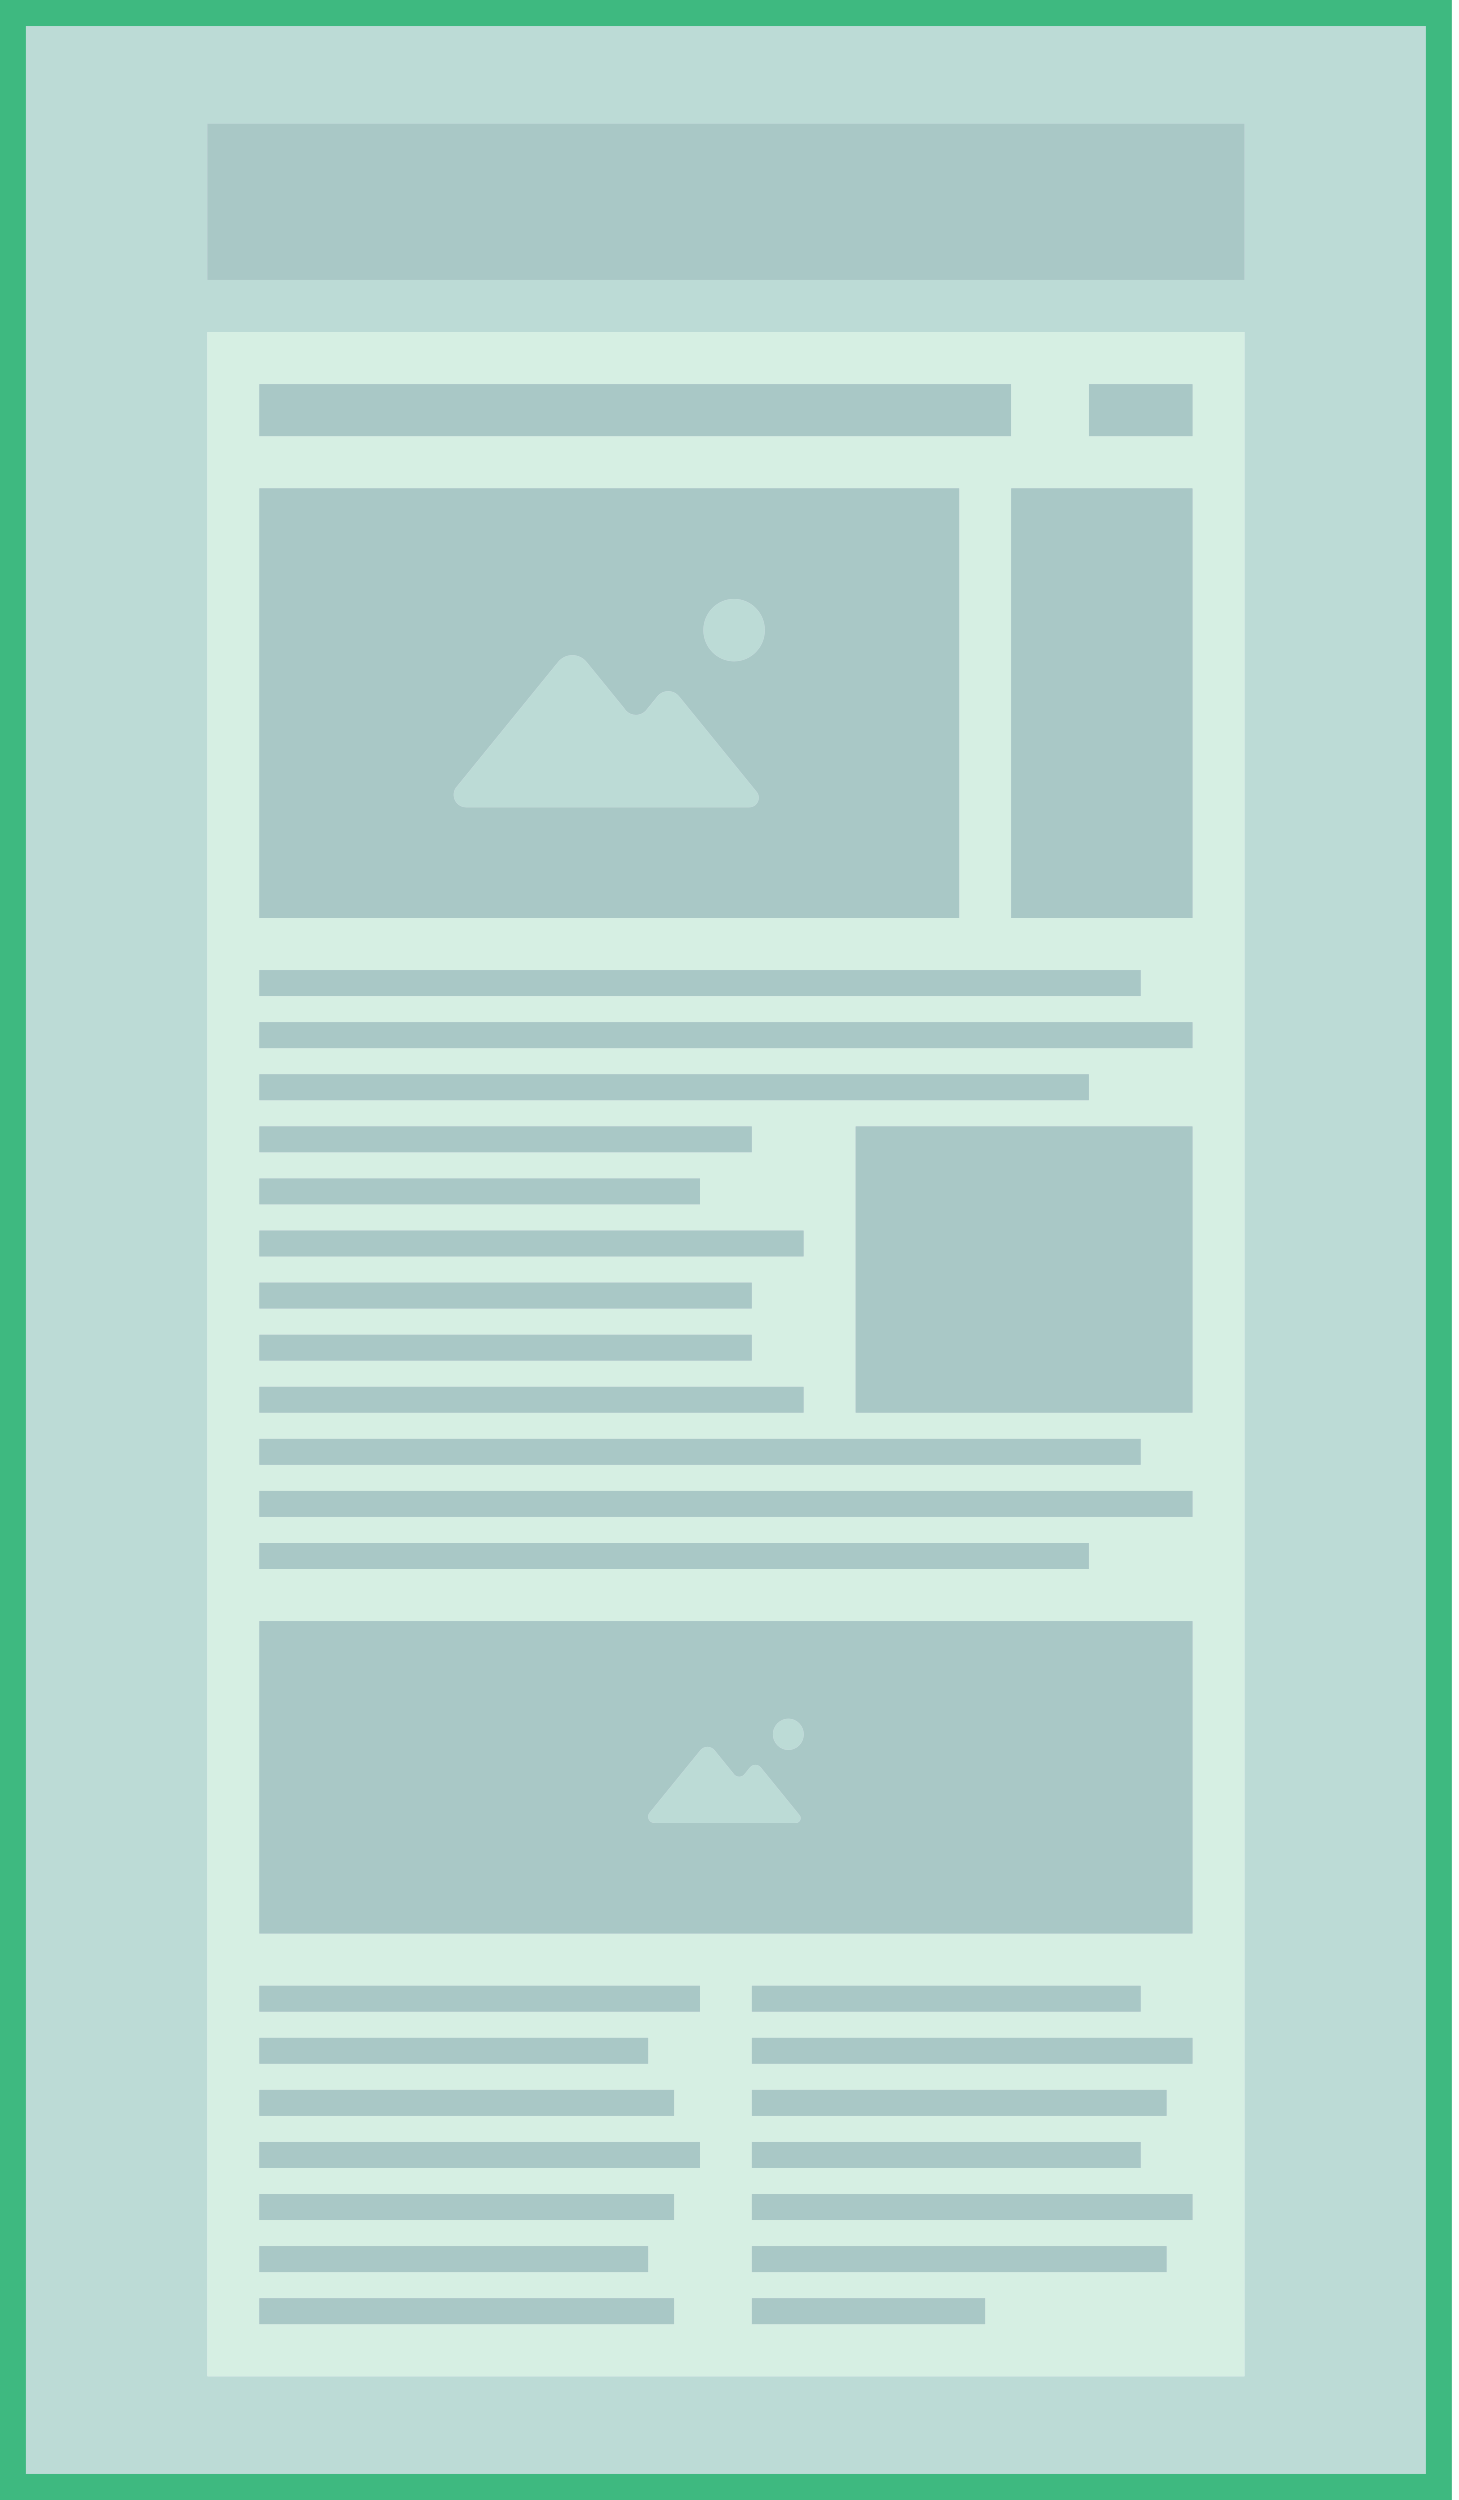
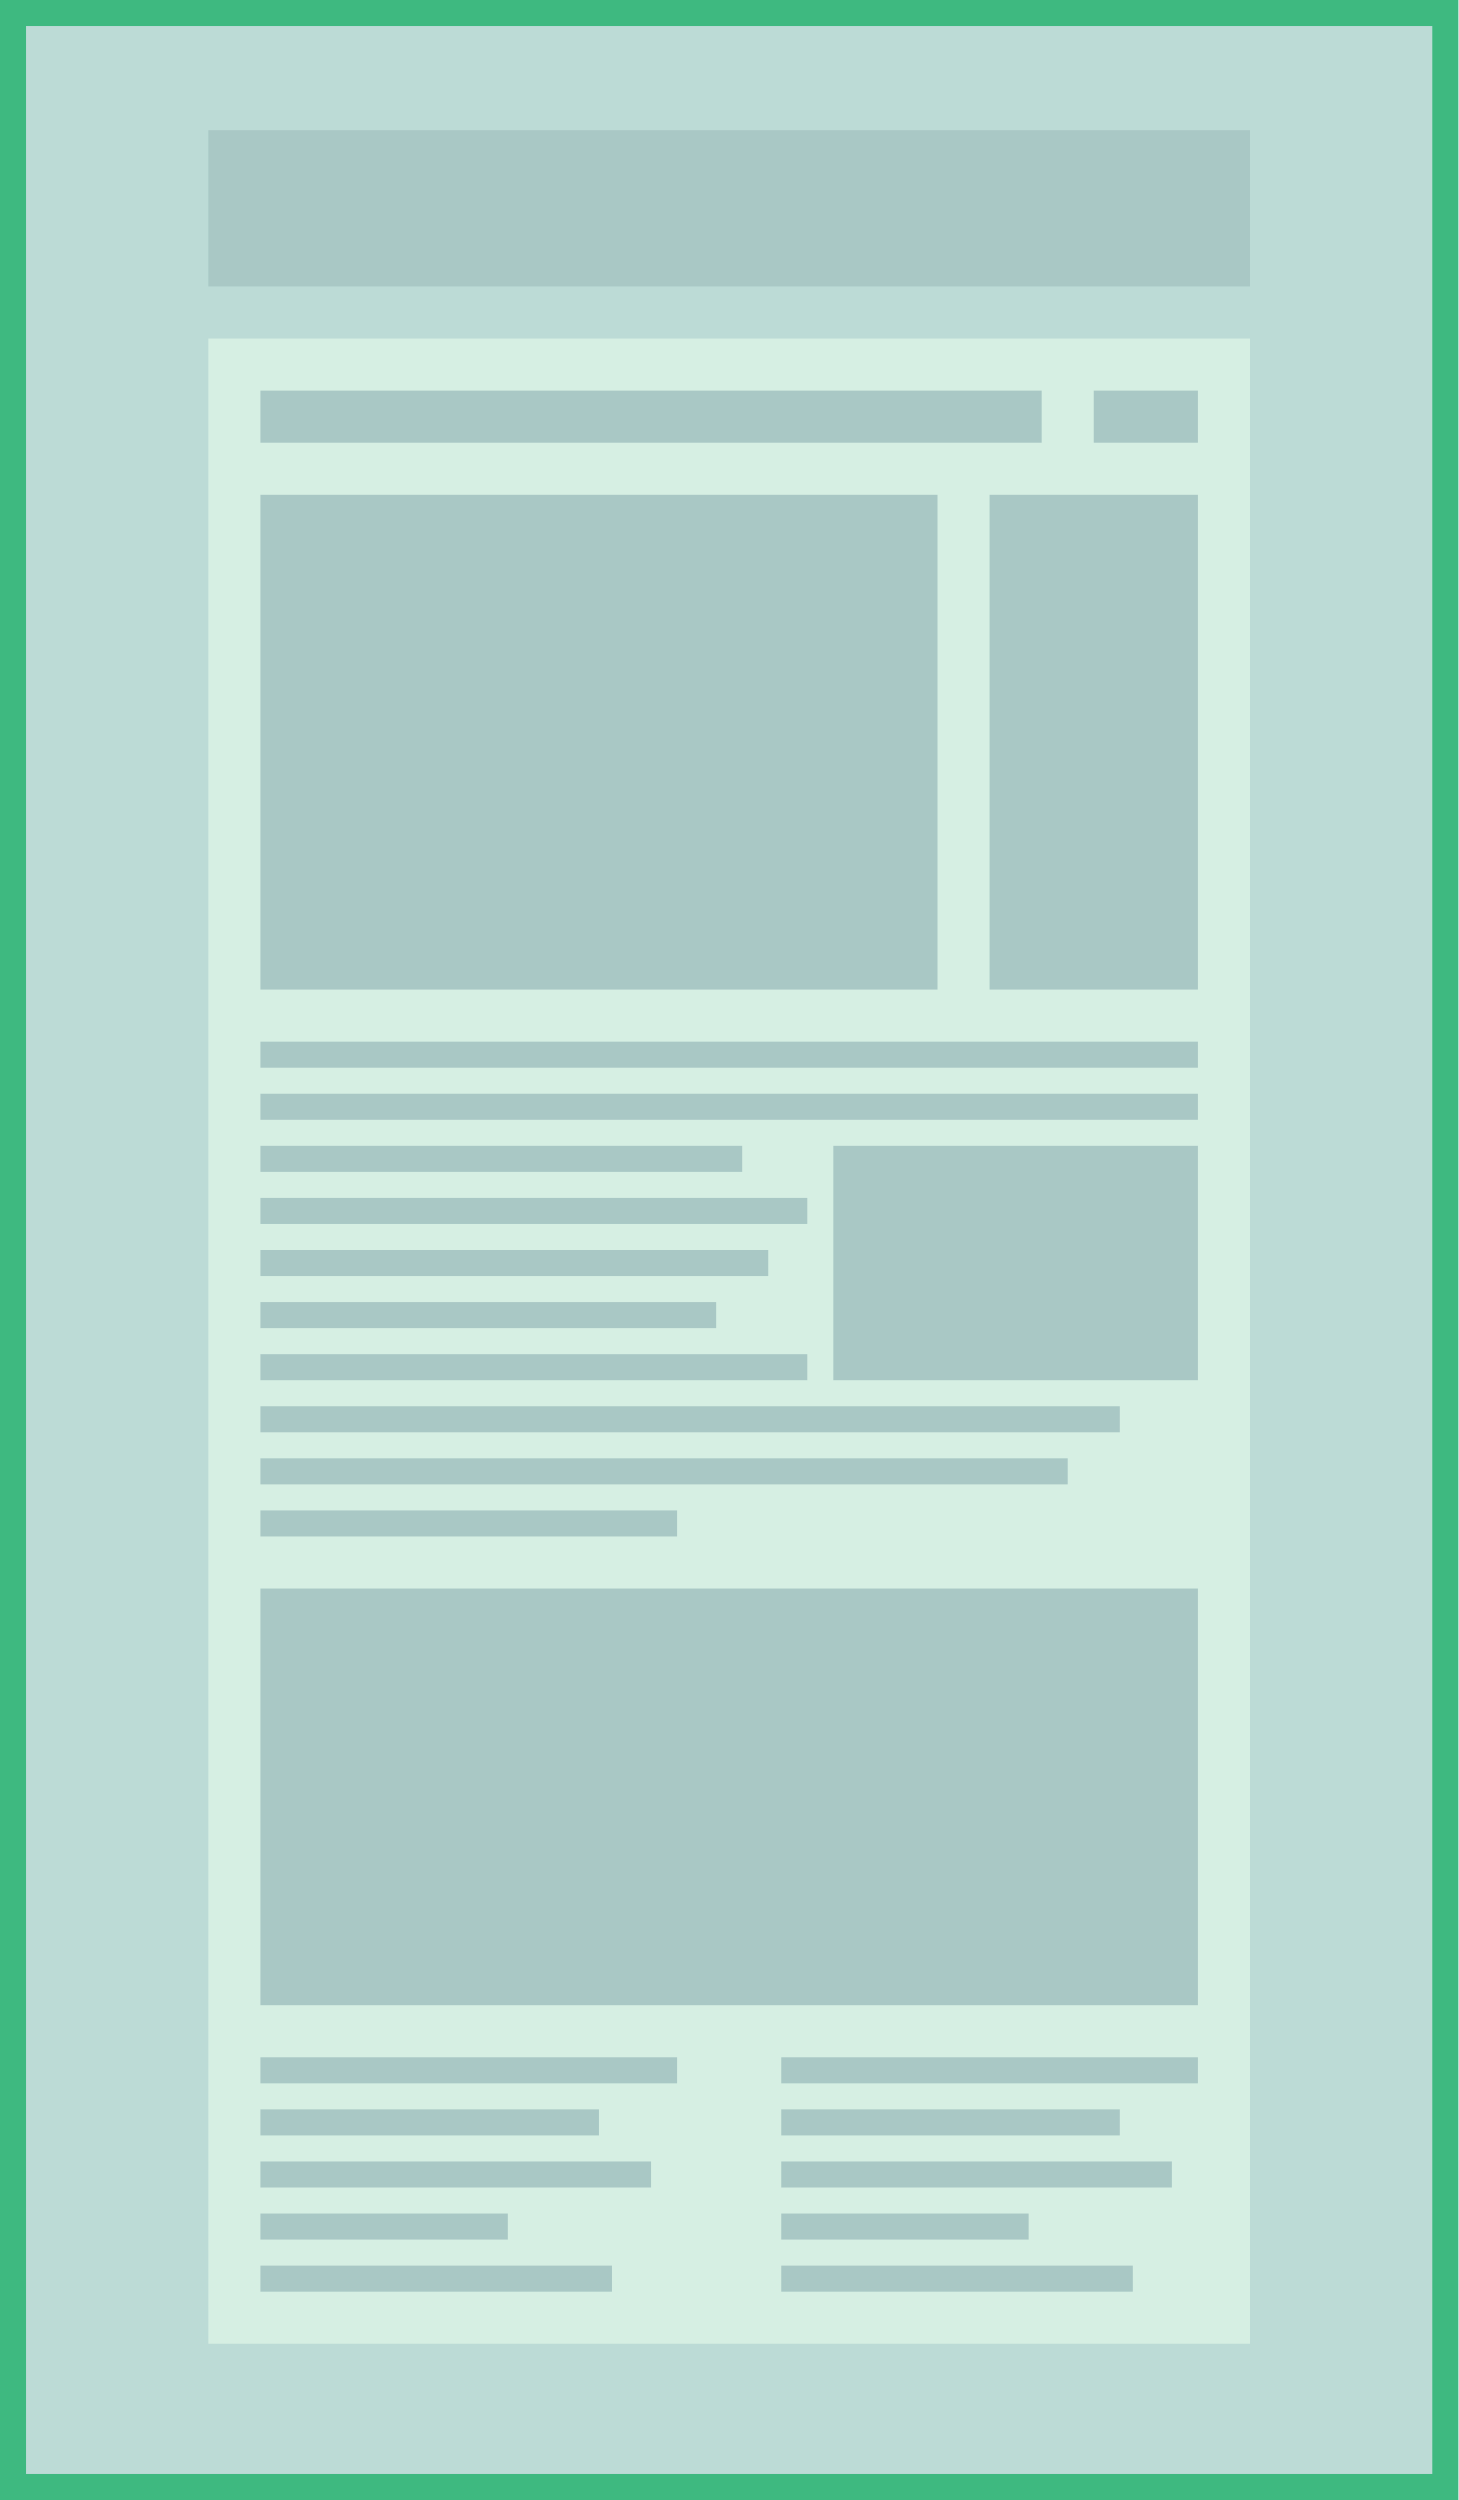
<svg xmlns="http://www.w3.org/2000/svg" width="112" height="192" viewBox="0 0 112 192">
  <g fill="none" fill-rule="evenodd">
-     <path d="M0 0h111.502v191.97H0V0z" fill="#DCE3EC" />
-     <path d="M15.93 25.5h79.643v157H15.93v-157z" fill="#FCFCFC" />
-     <path d="M15.93 9.5h79.643v12H15.93v-12zm3.98 20h57.743v4H19.91v-4zm63.717 0h7.964v4H83.63v-4zm-5.974 8H91.59v33H77.654v-33zm-57.743 0h53.76v33H19.91v-33z" fill="#C4CCD7" />
-     <path d="M58.06 60.752l-5.906-7.267c-.198-.245-.5-.4-.836-.4-.336 0-.635.155-.835.4l-.788.97c-.032.047-.067.09-.104.128-.19.2-.457.325-.75.325-.28 0-.534-.11-.72-.29-.065-.062-.12-.13-.167-.204l-2.904-3.572c-.26-.32-.655-.522-1.095-.522-.44 0-.834.203-1.093.523l-7.732 9.51-.128.158c-.098.155-.156.335-.156.53 0 .53.424.96.946.96h21.76c.396 0 .72-.33.72-.733 0-.154-.045-.297-.127-.414l-.082-.1M56.38 46c-1.302 0-2.358 1.072-2.358 2.392 0 1.322 1.056 2.395 2.357 2.395 1.3 0 2.357-1.073 2.357-2.395 0-1.32-1.056-2.392-2.36-2.392" fill="#DCE3EC" />
-     <path d="M19.91 74.5h67.7v2h-67.7v-2zm0 4h71.68v2H19.91v-2zm0 4h63.717v2H19.91v-2zm45.797 4H91.59v22H65.708v-22zm-45.797 0h37.832v2h-37.83v-2zm0 4h33.85v2H19.91v-2zm0 4h41.814v2H19.91v-2zm0 4h37.832v2h-37.83v-2zm0 4h37.832v2h-37.83v-2zm0 4h41.814v2H19.91v-2zm0 4h67.7v2h-67.7v-2zm0 4h71.68v2H19.91v-2zm0 4h63.717v2H19.91v-2zm0 6h71.68v24H19.91v-24z" fill="#C4CCD7" />
-     <path d="M61.386 139.376l-2.953-3.633c-.1-.123-.25-.2-.418-.2-.168 0-.318.077-.418.2l-.394.485-.052.064c-.093.1-.227.162-.374.162-.14 0-.267-.055-.36-.144l-.083-.103-1.452-1.786c-.13-.157-.327-.26-.546-.26-.22 0-.418.103-.547.26l-3.867 4.758-.065.08c-.048.075-.077.165-.077.262 0 .264.212.48.472.48h10.88c.2 0 .36-.165.36-.367 0-.077-.022-.15-.063-.207l-.04-.05M60.545 132c-.65 0-1.18.536-1.18 1.196 0 .66.53 1.197 1.18 1.197.652 0 1.18-.536 1.18-1.197 0-.66-.528-1.196-1.18-1.196" fill="#DCE3EC" />
-     <path d="M19.91 152.5h33.85v2H19.91v-2zm0 4h29.87v2H19.91v-2zm0 4h31.86v2H19.91v-2zm0 4h33.85v2H19.91v-2zm0 4h31.86v2H19.91v-2zm0 4h29.87v2H19.91v-2zm0 4h31.86v2H19.91v-2zm37.832-24H87.61v2H57.74v-2zm0 4h33.85v2H57.74v-2zm0 4H89.6v2H57.742v-2zm0 4H87.61v2H57.74v-2zm0 4h33.85v2H57.74v-2zm0 4H89.6v2H57.742v-2zm0 4h17.92v2h-17.92v-2z" fill="#C4CCD7" />
-     <path d="M15.93 25.5h79.643v157H15.93v-157zm0-16h79.643v12H15.93v-12zM.995 191h109.51V1H.997v190z" fill="#BCDBD6" />
-     <path d="M19.91 176.5h31.86v2H19.91v-2zm37.832 0h17.92v2h-17.92v-2zm-37.83-4h29.866v2H19.91v-2zm37.83 0H89.6v2H57.742v-2zm-37.83-4H51.77v2H19.91v-2zm37.83 0h33.85v2H57.74v-2zm-37.83-4H53.76v2H19.91v-2zm37.83 0H87.61v2H57.74v-2zm-37.83-4H51.77v2H19.91v-2zm37.83 0H89.6v2H57.742v-2zm-37.83-4h29.866v2H19.91v-2zm37.83 0h33.85v2H57.74v-2zm-37.83-4H53.76v2H19.91v-2zm37.83 0H87.61v2H57.74v-2zm-37.83-28h71.68v24H19.91v-24zm0-6h63.715v2H19.91v-2zm0-4h71.68v2H19.91v-2zm0-4H87.61v2h-67.7v-2zm0-4h41.812v2H19.91v-2zm0-4h37.83v2h-37.83v-2zm0-4h37.83v2h-37.83v-2zm0-4h41.812v2H19.91v-2zm0-4H53.76v2H19.91v-2zm0-4h37.83v2h-37.83v-2zm45.795 0H91.59v22H65.708v-22zm-45.796-4H83.63v2H19.91v-2zm0-4h71.68v2H19.91v-2zm0-4h67.7v2h-67.7v-2zm0-37h53.76v33H19.91v-33zm57.744 0H91.59v33H77.654v-33zm-57.742-8h57.743v4H19.91v-4zm63.717 0h7.963v4H83.63v-4zm-67.7 153h79.644v-157H15.93v157z" fill="#D6EFE3" />
-     <path d="M15.93 9.5h79.643v12H15.93v-12zm3.98 20h57.743v4H19.91v-4zm63.717 0h7.964v4H83.63v-4zm-5.974 8H91.59v33H77.654v-33zM35.79 62v-.002c-.522 0-.946-.43-.946-.96 0-.194.058-.374.156-.526l.128-.16 7.733-9.51c.26-.32.656-.522 1.095-.522.44 0 .835.203 1.094.523l2.903 3.57c.046.076.102.144.167.206.185.176.438.287.718.287.294 0 .563-.124.753-.325.04-.04.074-.08.106-.127l.788-.97c.2-.246.5-.4.835-.4.336 0 .637.154.835.4l5.907 7.266.083.1c.082.118.126.26.126.415 0 .404-.323.733-.72.733H35.79zm20.59-11.212c-1.302 0-2.358-1.074-2.358-2.395 0-1.322 1.056-2.393 2.357-2.393 1.3 0 2.357 1.072 2.357 2.392 0 1.322-1.056 2.395-2.36 2.395zM19.91 70.5h53.76v-33H19.91v33z" fill="#A9C8C6" />
-     <path d="M43.954 50.32c-.44 0-.834.203-1.093.523l-7.73 9.51-.13.158c-.097.155-.155.335-.155.53 0 .53.424.96.946.96h21.76c.397 0 .72-.33.72-.733 0-.154-.044-.297-.126-.414l-.082-.1-5.906-7.267c-.198-.245-.5-.4-.836-.4-.336 0-.635.155-.835.4l-.788.97c-.032.047-.067.09-.104.128-.19.2-.458.325-.752.325-.28 0-.532-.11-.72-.29-.063-.063-.12-.13-.165-.205l-2.904-3.572c-.26-.32-.653-.522-1.093-.522M56.38 46c-1.302 0-2.358 1.072-2.358 2.392 0 1.322 1.056 2.395 2.357 2.395 1.3 0 2.357-1.073 2.357-2.395 0-1.32-1.056-2.392-2.36-2.392" fill="#BCDBD6" />
-     <path d="M19.91 74.5h67.7v2h-67.7v-2zm0 4h71.68v2H19.91v-2zm0 4h63.717v2H19.91v-2zm45.797 4H91.59v22H65.708v-22zm-45.797 0h37.832v2h-37.83v-2zm0 4h33.85v2H19.91v-2zm0 4h41.814v2H19.91v-2zm0 4h37.832v2h-37.83v-2zm0 4h37.832v2h-37.83v-2zm0 4h41.814v2H19.91v-2zm0 4h67.7v2h-67.7v-2zm0 4h71.68v2H19.91v-2zm0 4h63.717v2H19.91v-2zM50.25 140c-.26 0-.472-.216-.472-.48 0-.098.03-.188.077-.264l.064-.08 3.865-4.755c.13-.157.327-.26.547-.26.22 0 .417.103.547.26l1.45 1.788.084.103c.093.09.22.145.36.145.147 0 .28-.062.376-.162l.053-.064.394-.487c.1-.122.25-.2.418-.2.168 0 .32.078.418.2l2.953 3.634.04.05c.042.06.064.13.064.207 0 .202-.16.366-.36.366H50.25zm10.295-5.607c-.65 0-1.18-.536-1.18-1.197 0-.66.53-1.196 1.18-1.196.652 0 1.18.536 1.18 1.196 0 .66-.528 1.197-1.18 1.197zM19.91 148.5h71.68v-24H19.91v24z" fill="#A9C8C6" />
-     <path d="M54.333 134.16c-.22 0-.418.102-.547.26l-3.867 4.757-.066.08c-.048.075-.077.165-.077.262 0 .263.212.48.472.48h10.88c.2 0 .36-.166.36-.368 0-.077-.023-.15-.064-.207l-.04-.05-2.954-3.633c-.1-.123-.25-.2-.418-.2-.168 0-.318.077-.418.2l-.394.485-.052.064c-.094.1-.228.163-.375.163-.14 0-.267-.055-.36-.144l-.083-.104-1.452-1.786c-.13-.158-.328-.26-.547-.26m6.212-2.16c-.65 0-1.18.536-1.18 1.196 0 .66.53 1.197 1.18 1.197.652 0 1.18-.536 1.18-1.197 0-.66-.528-1.196-1.18-1.196" fill="#BCDBD6" />
-     <path d="M19.91 152.5h33.85v2H19.91v-2zm0 4h29.87v2H19.91v-2zm0 4h31.86v2H19.91v-2zm0 4h33.85v2H19.91v-2zm0 4h31.86v2H19.91v-2zm0 4h29.87v2H19.91v-2zm0 4h31.86v2H19.91v-2zm37.832-24H87.61v2H57.74v-2zm0 4h33.85v2H57.74v-2zm0 4H89.6v2H57.742v-2zm0 4H87.61v2H57.74v-2zm0 4h33.85v2H57.74v-2zm0 4H89.6v2H57.742v-2zm0 4h17.92v2h-17.92v-2z" fill="#A9C8C6" />
-     <path d="M1.99 2h107.52v188H1.99V2zM0 192h111.502V0H0v192z" fill="#3EB980" />
+     <path fill="#DCE3EC" d="M0 0h112v192H0z" />
+     <path fill="#C4CCD7" d="M16 10h80v12H16z" />
+     <path fill="#FCFCFC" d="M16 26h80v154H16z" />
+     <path fill="#C4CCD7" d="M20 30h60v4H20zM20 80h72v2H20zM20 84h72v2H20zM20 88h37v2H20zM20 92h42v2H20zM20 96h39v2H20zM20 100h35v2H20zM20 104h42v2H20zM20 108h66v2H20zM20 112h62v2H20zM20 116h32v2H20zM20 158h32v2H20zM20 162h26v2H20zM20 166h30v2H20zM20 170h19v2H20zM20 174h27v2H20zM60 158h32v2H60zM60 162h26v2H60zM60 166h30v2H60zM60 170h19v2H60zM60 174h27v2H60zM20 38h52v38H20zM20 122h72v32H20zM76 38h16v38H76zM64 88h28v18H64zM84 30h8v4h-8z" />
+     <path stroke="#3EB980" stroke-width="2" fill-opacity=".2" fill="#3EB980" d="M1 1h110v190H1z" />
  </g>
</svg>
